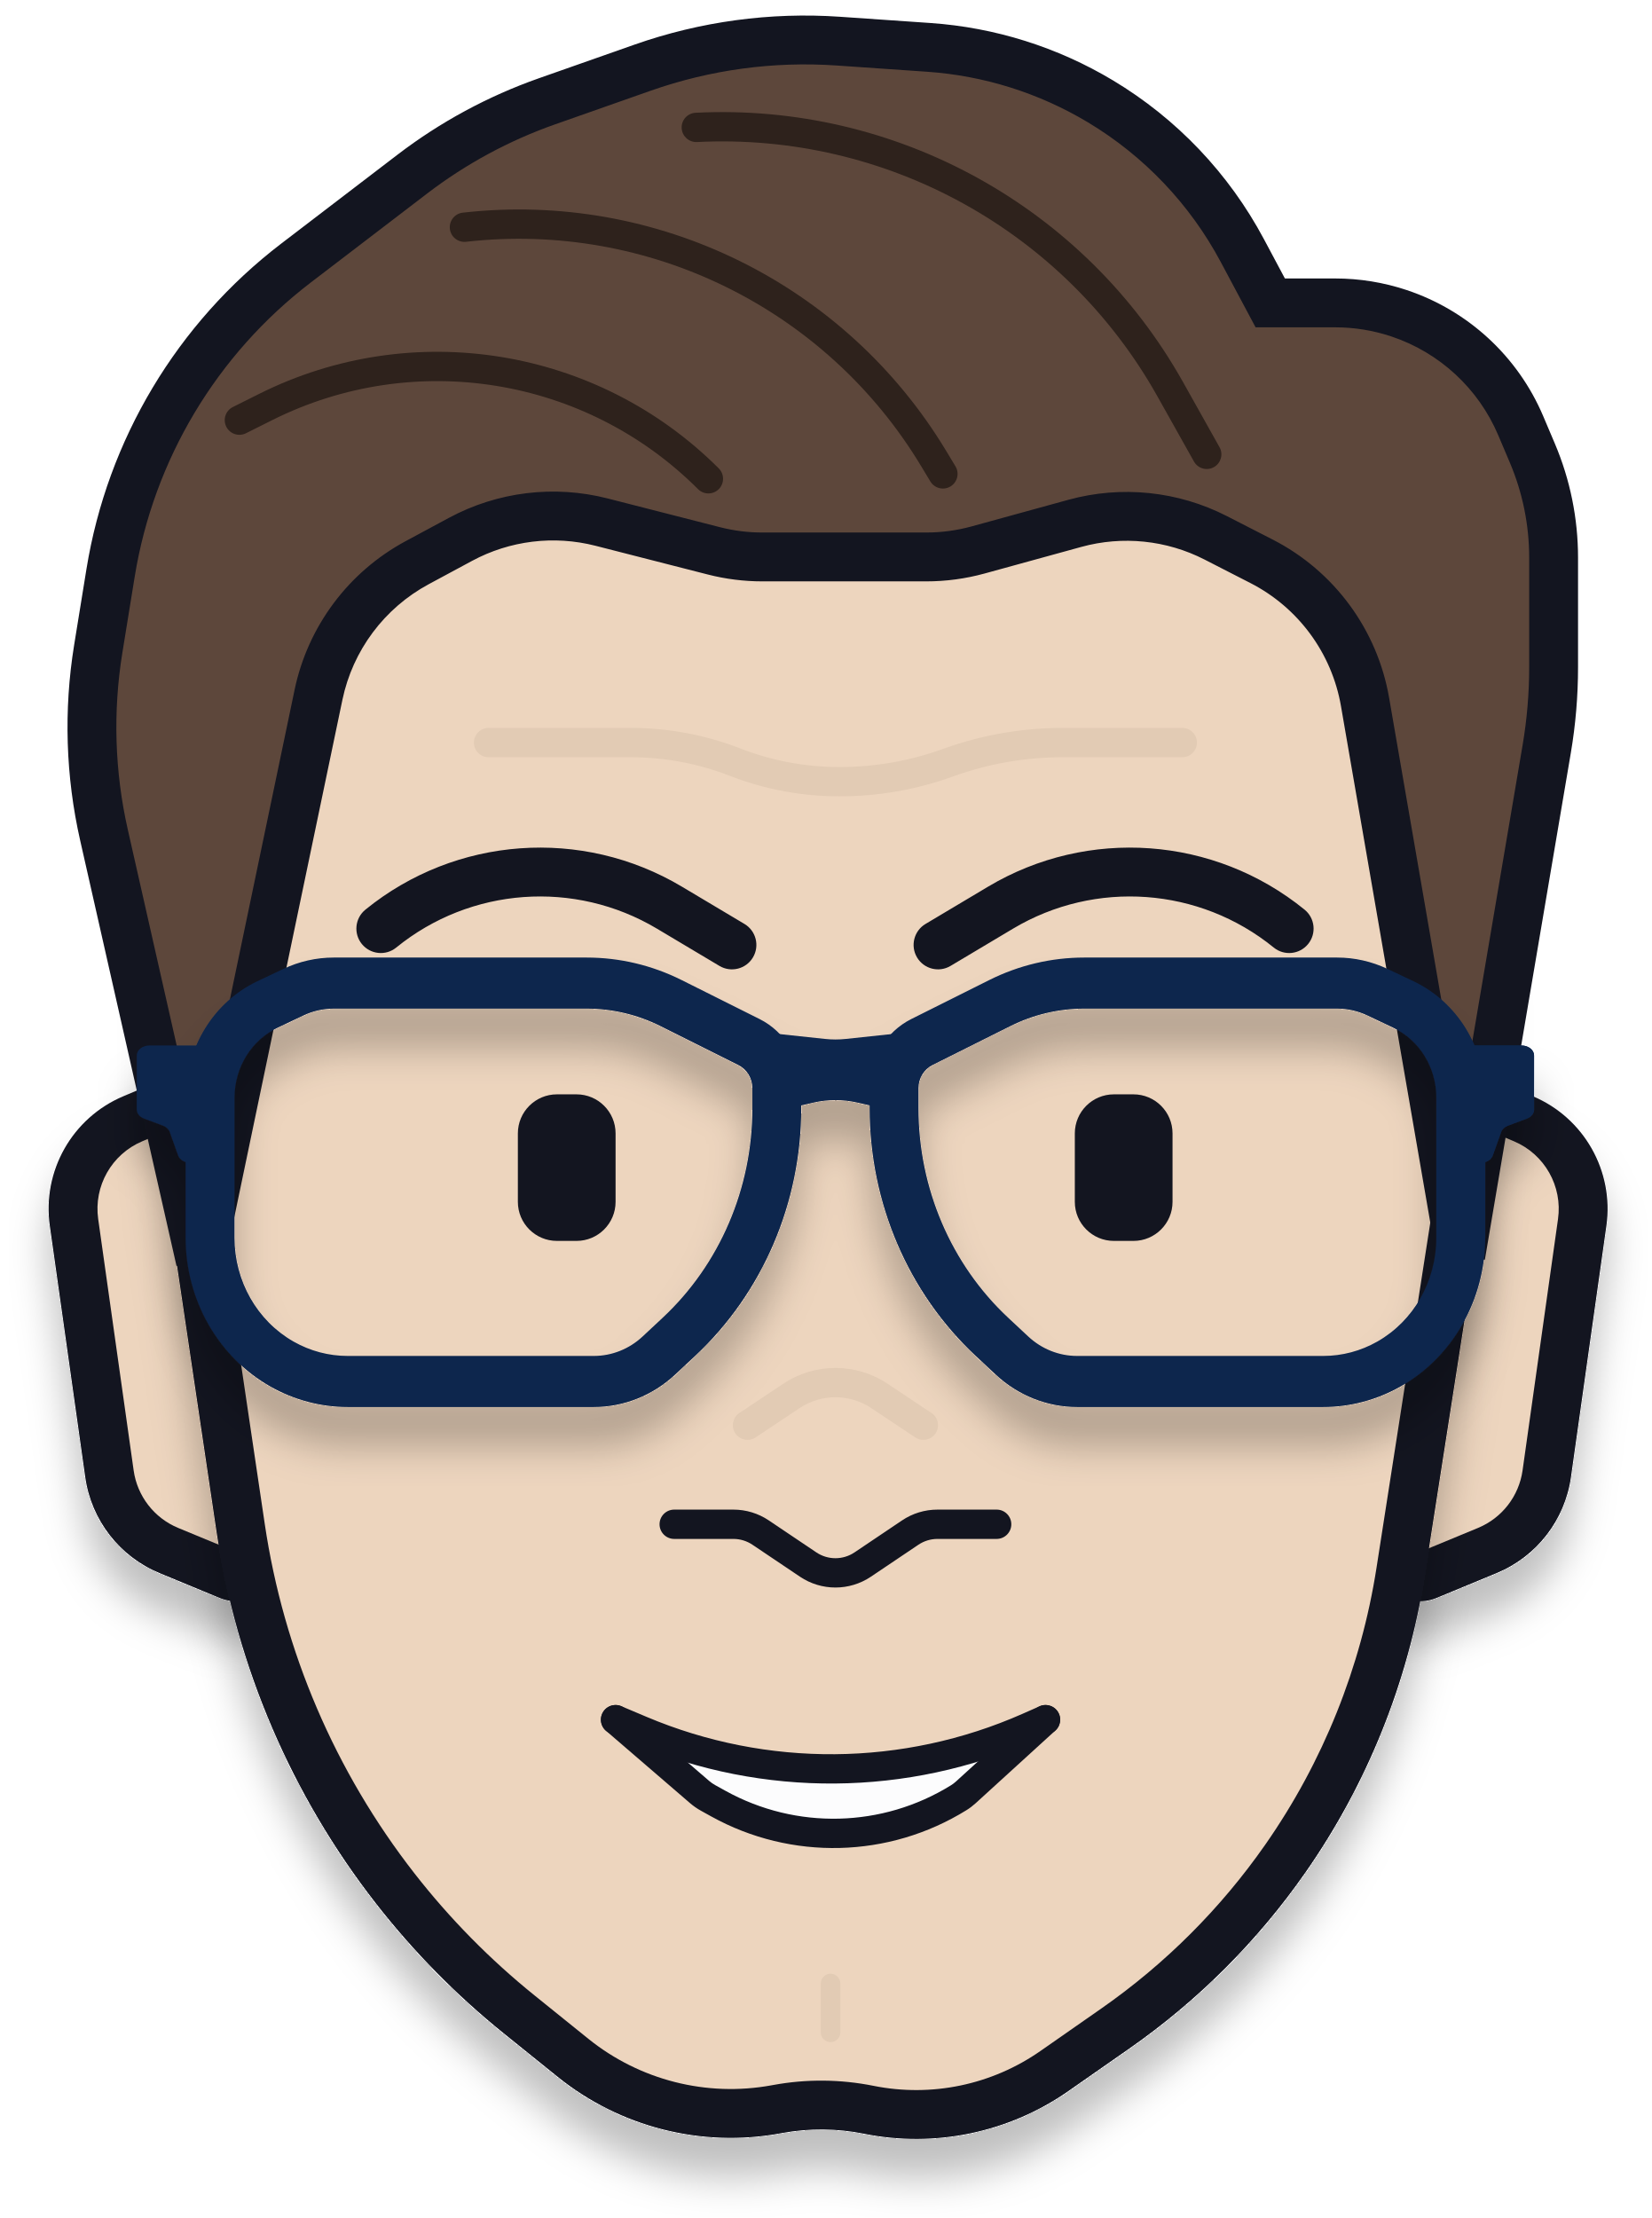
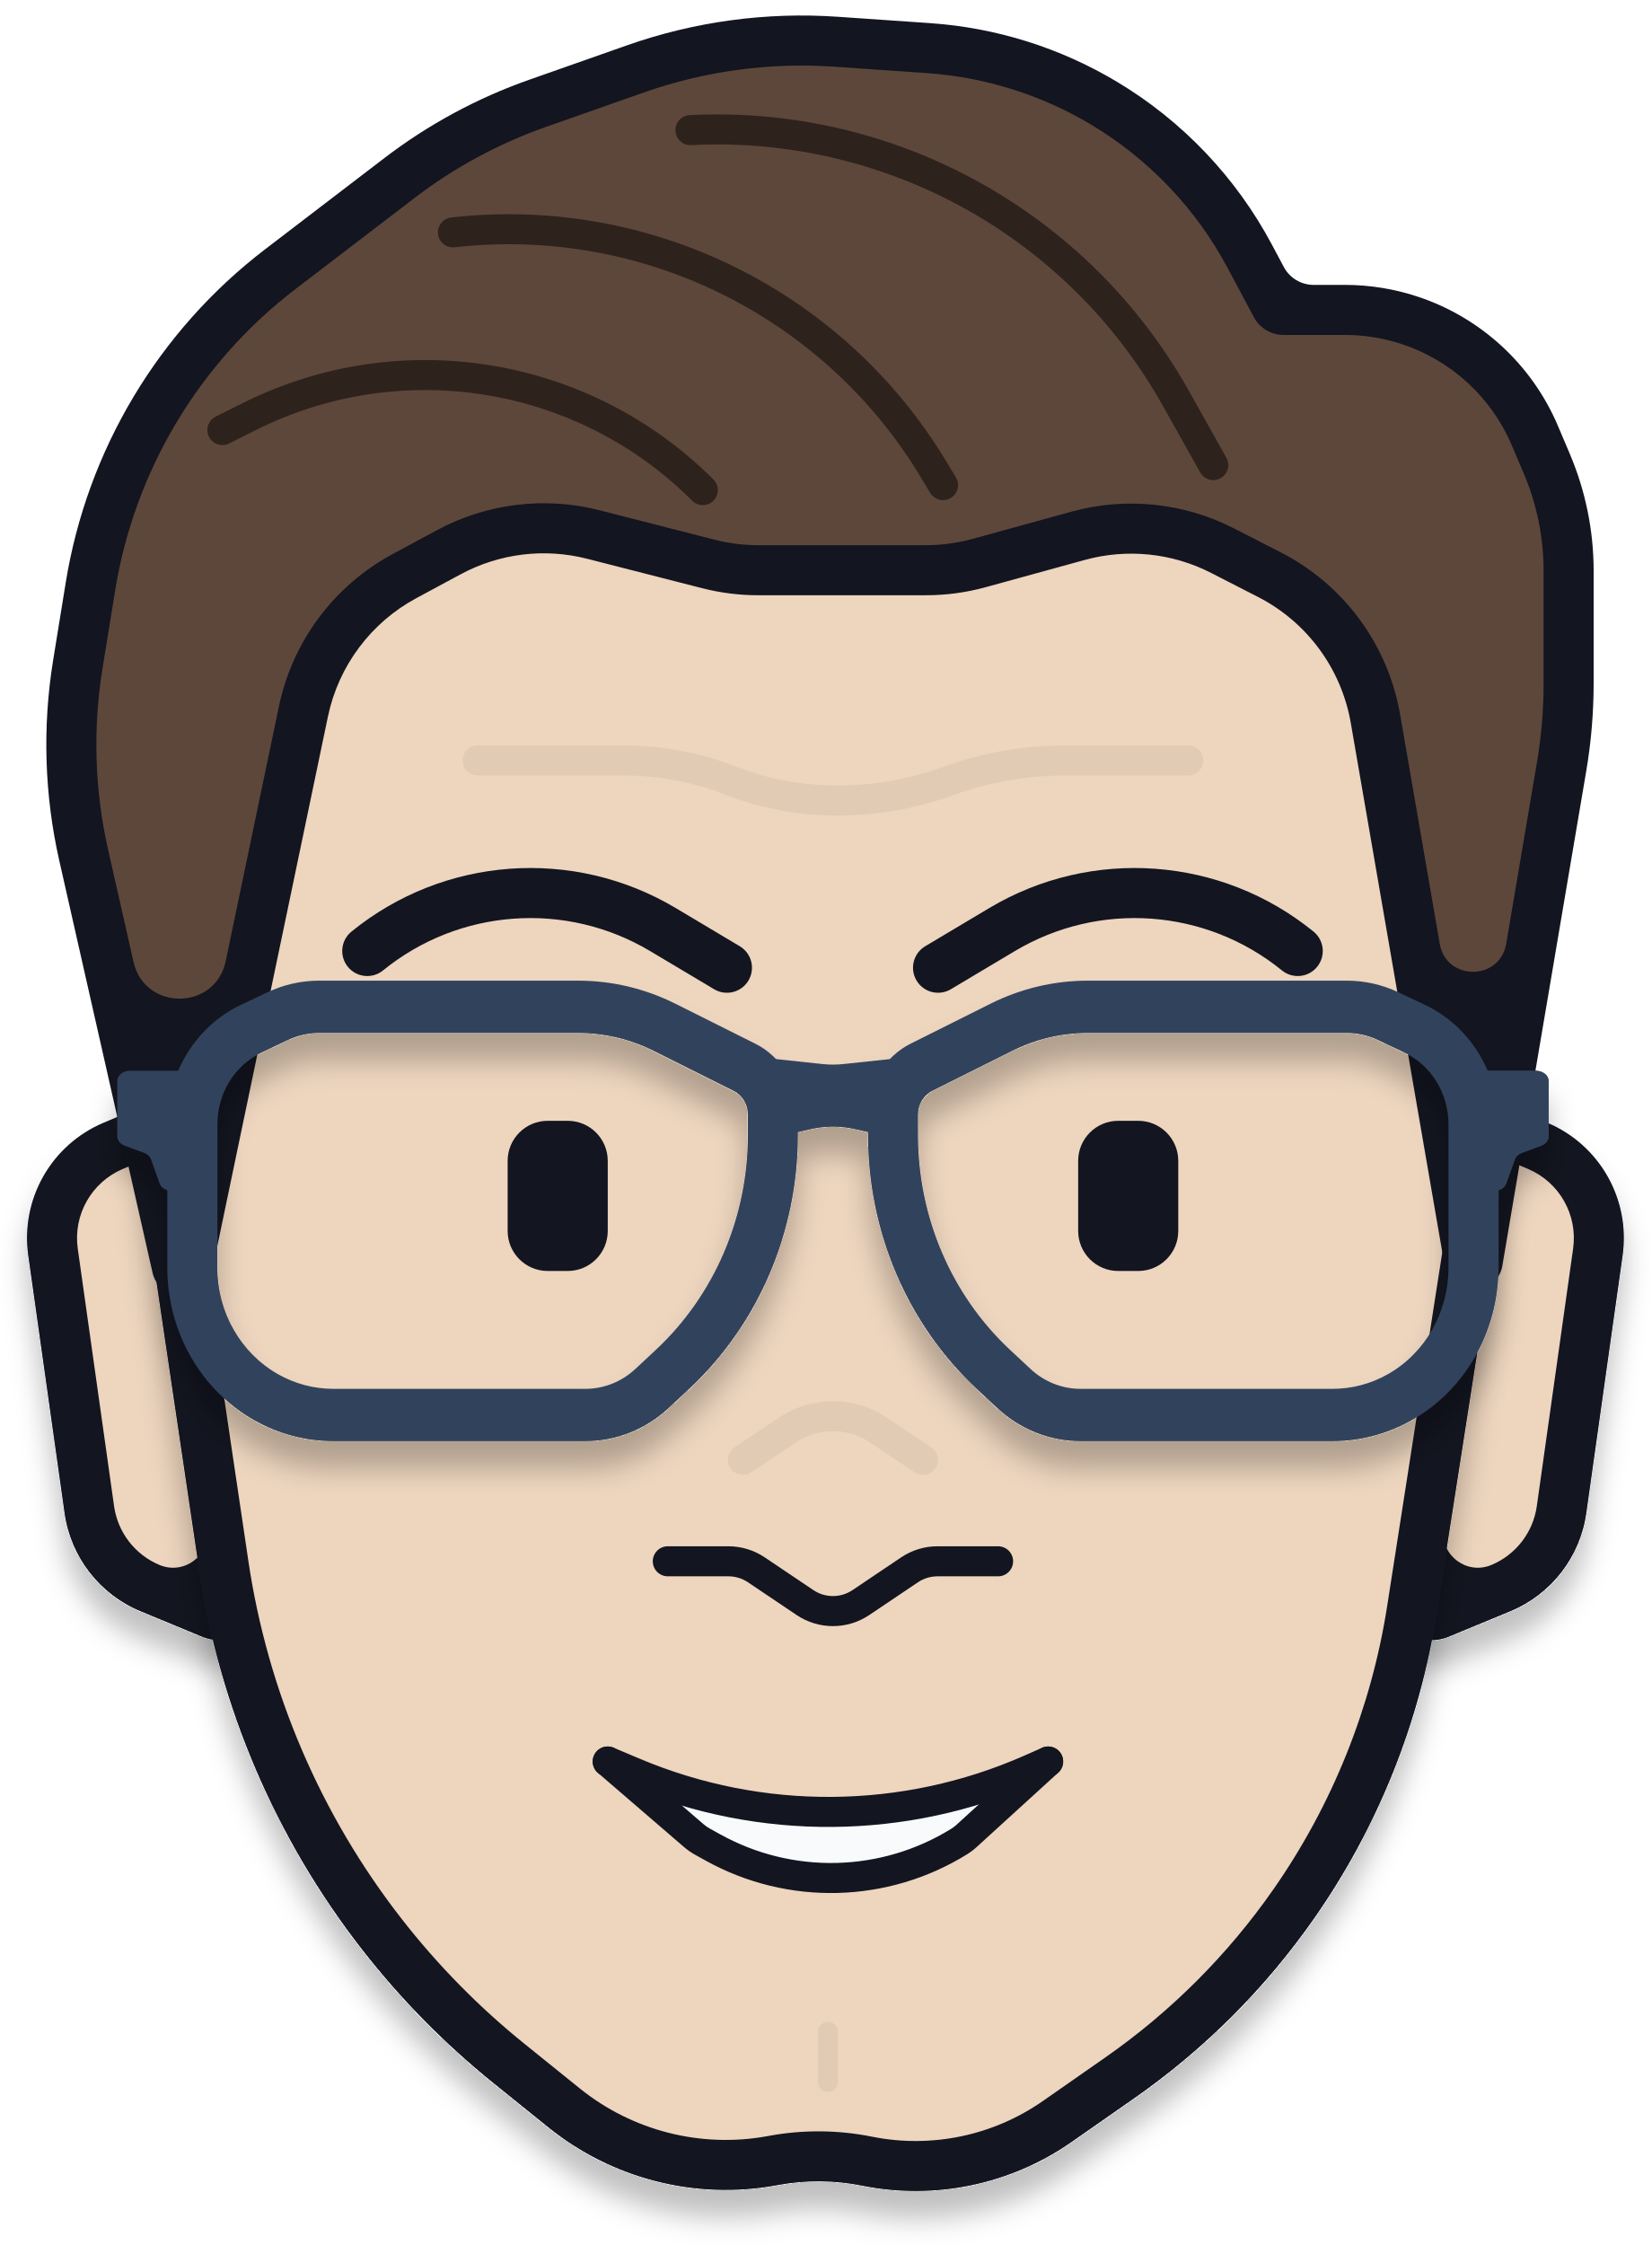
- <svg xmlns="http://www.w3.org/2000/svg" class="profile-picture" viewBox="0 0 169 227" fill="none">
-   <g filter="url(#filter0_d_3524_2)">
-     <path d="M7.573 125.111C6.94 120.623 9.405 116.271 13.579 114.505L17.706 112.759C18.704 112.337 19.858 112.786 20.306 113.773L22 117.5L26.168 159.175C26.318 160.68 24.81 161.801 23.413 161.223L17.28 158.685C14.008 157.331 11.697 154.348 11.202 150.841L7.573 125.111Z" fill="#EDD5BE" />
-     <path d="M7.573 125.111C6.94 120.623 9.405 116.271 13.579 114.505L17.706 112.759C18.704 112.337 19.858 112.786 20.306 113.773L22 117.5L26.168 159.175C26.318 160.68 24.81 161.801 23.413 161.223L17.28 158.685C14.008 157.331 11.697 154.348 11.202 150.841L7.573 125.111Z" fill="#EDD5BE" />
-     <path fill-rule="evenodd" clip-rule="evenodd" d="M16.732 110.457C18.978 109.506 21.573 110.518 22.582 112.739L24.447 116.841L28.655 158.927C28.994 162.311 25.6 164.833 22.457 163.533L16.325 160.995C12.235 159.303 9.345 155.573 8.726 151.19L5.098 125.46C4.307 119.85 7.387 114.41 12.605 112.203L16.732 110.457ZM19.553 118.159L18.232 115.251L14.553 116.807C11.423 118.132 9.574 121.396 10.049 124.762L13.678 150.492C14.048 153.122 15.782 155.36 18.236 156.375L23.597 158.593L19.553 118.159Z" fill="#131520" />
-     <path d="M161.927 125.111C162.56 120.623 160.095 116.271 155.921 114.505L151.794 112.759C150.796 112.337 149.643 112.786 149.194 113.773L147.5 117.5L143.332 159.175C143.182 160.68 144.69 161.801 146.087 161.223L152.22 158.685C155.492 157.331 157.804 154.348 158.298 150.841L161.927 125.111Z" fill="#EDD5BE" />
-     <path d="M161.927 125.111C162.56 120.623 160.095 116.271 155.921 114.505L151.794 112.759C150.796 112.337 149.643 112.786 149.194 113.773L147.5 117.5L143.332 159.175C143.182 160.68 144.69 161.801 146.087 161.223L152.22 158.685C155.492 157.331 157.804 154.348 158.298 150.841L161.927 125.111Z" fill="#EDD5BE" />
-     <path fill-rule="evenodd" clip-rule="evenodd" d="M152.768 110.457C150.522 109.506 147.927 110.518 146.918 112.739L145.053 116.841L140.845 158.927C140.506 162.311 143.9 164.833 147.043 163.533L153.175 160.995C157.265 159.303 160.155 155.573 160.774 151.19L164.402 125.46C165.193 119.85 162.113 114.41 156.895 112.203L152.768 110.457ZM149.947 118.159L151.268 115.251L154.947 116.807C158.077 118.132 159.926 121.396 159.451 124.762L155.823 150.492C155.452 153.122 153.718 155.36 151.264 156.375L145.903 158.593L149.947 118.159Z" fill="#131520" />
+ <svg xmlns="http://www.w3.org/2000/svg" class="profile-picture" viewBox="0 0 245 333" fill="none">
+   <g filter="url(#filter0_d_3551_5)">
+     <path d="M7.859 185.719C6.919 179.055 10.579 172.592 16.777 169.97L22.905 167.377C24.388 166.75 26.1 167.418 26.766 168.883L29.281 174.417L35.47 236.303C35.693 238.536 33.453 240.201 31.379 239.342L22.273 235.574C17.415 233.564 13.981 229.134 13.247 223.927L7.859 185.719Z" fill="#EDD5BE" />
+     <path d="M7.859 185.719C6.919 179.055 10.579 172.592 16.777 169.97L22.905 167.377C24.388 166.75 26.1 167.418 26.766 168.883L29.281 174.417L35.47 236.303C35.693 238.536 33.453 240.201 31.379 239.342L22.273 235.574C17.415 233.564 13.981 229.134 13.247 223.927L7.859 185.719Z" fill="#EDD5BE" />
+     <path fill-rule="evenodd" clip-rule="evenodd" d="M21.459 163.958C24.794 162.547 28.647 164.05 30.146 167.347C31.979 171.381 33.139 175.688 33.58 180.096L39.164 235.933C39.666 240.959 34.627 244.704 29.96 242.772L20.854 239.004C14.78 236.491 10.489 230.954 9.571 224.445L4.183 186.238C3.008 177.908 7.583 169.829 15.33 166.551L21.459 163.958ZM25.717 176.079C25.672 175.627 25.552 175.185 25.364 174.771C24.43 172.716 22.029 171.779 19.95 172.658L18.223 173.389C13.575 175.356 10.83 180.203 11.535 185.201L16.923 223.408C17.474 227.313 20.049 230.636 23.693 232.144C27.294 233.634 31.183 230.744 30.795 226.866L25.717 176.079Z" fill="#131520" />
+     <path d="M237.063 185.719C238.003 179.055 234.343 172.592 228.145 169.97L222.017 167.377C220.534 166.75 218.822 167.418 218.156 168.883L215.64 174.417L209.452 236.303C209.229 238.536 211.468 240.201 213.543 239.342L222.649 235.574C227.507 233.564 230.941 229.134 231.675 223.927L237.063 185.719Z" fill="#EDD5BE" />
+     <path d="M237.063 185.719C238.003 179.055 234.343 172.592 228.145 169.97L222.017 167.377C220.534 166.75 218.822 167.418 218.156 168.883L215.64 174.417L209.452 236.303C209.229 238.536 211.468 240.201 213.543 239.342L222.649 235.574C227.507 233.564 230.941 229.134 231.675 223.927L237.063 185.719Z" fill="#EDD5BE" />
+     <path fill-rule="evenodd" clip-rule="evenodd" d="M223.463 163.958C220.128 162.547 216.275 164.05 214.776 167.347C212.943 171.381 211.783 175.688 211.342 180.096L205.758 235.933C205.255 240.959 210.295 244.704 214.962 242.772L224.068 239.004C230.141 236.491 234.433 230.954 235.351 224.445L240.739 186.238C241.914 177.908 237.339 169.829 229.592 166.551L223.463 163.958ZM219.205 176.079C219.25 175.627 219.369 175.185 219.558 174.77C220.492 172.715 222.893 171.779 224.972 172.658L226.699 173.389C231.347 175.356 234.092 180.203 233.387 185.201L227.999 223.408C227.448 227.313 224.873 230.636 221.229 232.144C217.628 233.634 213.739 230.744 214.126 226.866L219.205 176.079Z" fill="#131520" />
  </g>
-   <g filter="url(#filter1_d_3524_2)">
-     <path d="M23.804 36.016L84.258 30L145.196 34.512L150.136 100.218C150.71 107.859 150.404 115.541 149.224 123.112L143 156.339C141.355 166.897 137.665 181.445 131.55 190.207C126.821 196.985 120.931 202.874 114.153 207.603L107.905 211.962C102.377 215.819 95.513 217.25 88.904 215.924C85.835 215.308 82.676 215.281 79.597 215.845L79.407 215.879C72.047 217.226 64.465 215.299 58.64 210.603L53.14 206.169C48.429 202.371 44.172 198.044 40.451 193.273C32.075 182.535 26.622 169.811 24.623 156.339L19.65 122.835C18.553 115.447 18.288 107.958 18.859 100.51L23.804 36.016Z" fill="#EDD5BE" />
-     <path fill-rule="evenodd" clip-rule="evenodd" d="M84.227 27.491L147.528 32.178L152.629 100.031C153.217 107.862 152.904 115.736 151.695 123.497L145.814 161.23C144.11 172.164 139.933 182.564 133.6 191.638C128.702 198.657 122.603 204.755 115.584 209.653L109.336 214.012C103.248 218.259 95.69 219.835 88.413 218.375C85.654 217.822 82.815 217.798 80.047 218.304L79.857 218.339C71.781 219.816 63.462 217.702 57.071 212.549L51.571 208.115C46.711 204.197 42.318 199.733 38.479 194.811C29.838 183.732 24.212 170.604 22.15 156.706L17.177 123.202C16.053 115.629 15.781 107.953 16.366 100.319L21.471 33.736L84.227 27.491ZM84.29 32.509L26.136 38.296L21.352 100.702C20.795 107.963 21.054 115.264 22.123 122.468L27.096 155.972C29.032 169.017 34.312 181.337 42.422 191.736C46.025 196.355 50.148 200.545 54.709 204.222L60.209 208.657C65.468 212.897 72.313 214.636 78.957 213.42L79.147 213.386C82.538 212.765 86.016 212.795 89.396 213.473C95.337 214.665 101.506 213.378 106.475 209.911L112.723 205.552C119.259 200.992 124.939 195.313 129.5 188.777C135.397 180.327 139.287 170.642 140.874 160.461L146.754 122.727C147.905 115.345 148.203 107.855 147.643 100.405L142.865 36.846L84.29 32.509Z" fill="#131520" />
-     <path fill-rule="evenodd" clip-rule="evenodd" d="M48.5 76C48.5 75.172 49.172 74.5 50 74.5H64.572C68.402 74.5 72.199 75.213 75.768 76.602C78.99 77.856 82.418 78.5 85.876 78.5H85.967C89.505 78.5 93.016 77.892 96.348 76.704L96.674 76.587C100.545 75.206 104.624 74.5 108.734 74.5H121C121.828 74.5 122.5 75.172 122.5 76C122.5 76.828 121.828 77.5 121 77.5H108.734C104.968 77.5 101.229 78.147 97.682 79.413L97.356 79.529C93.7 80.833 89.848 81.5 85.967 81.5H85.876C82.045 81.5 78.249 80.787 74.68 79.398C71.457 78.144 68.03 77.5 64.572 77.5H50C49.172 77.5 48.5 76.828 48.5 76Z" fill="#E2CBB4" />
-     <path fill-rule="evenodd" clip-rule="evenodd" d="M85 209C84.448 209 84 208.552 84 208V203C84 202.448 84.448 202 85 202C85.552 202 86 202.448 86 203V208C86 208.552 85.552 209 85 209Z" fill="#E2CBB4" />
+   <g filter="url(#filter1_d_3551_5)">
+     <path d="M31.96 53.419L121.731 44.486L212.22 51.185L219.554 148.754C220.407 160.101 219.953 171.507 218.201 182.75L208.958 232.091C206.515 247.768 201.036 269.372 191.956 282.383C184.933 292.447 176.188 301.191 166.123 308.213L156.845 314.686C148.636 320.414 138.444 322.539 128.63 320.57C124.072 319.656 119.382 319.616 114.809 320.452L114.528 320.504C103.598 322.503 92.339 319.643 83.689 312.669L75.522 306.084C68.528 300.445 62.205 294.02 56.679 286.935C44.242 270.989 36.145 252.095 33.176 232.091L25.792 182.34C24.164 171.368 23.77 160.248 24.617 149.189L31.96 53.419Z" fill="#EDD5BE" />
+     <path fill-rule="evenodd" clip-rule="evenodd" d="M121.684 40.76L215.682 47.719L223.256 148.476C224.13 160.106 223.665 171.798 221.869 183.322L213.137 239.354C210.607 255.589 204.404 271.033 195.001 284.507C187.727 294.93 178.67 303.986 168.247 311.258L158.969 317.731C149.93 324.038 138.706 326.378 127.9 324.21C123.803 323.388 119.587 323.352 115.477 324.104L115.196 324.156C103.203 326.349 90.85 323.211 81.359 315.559L73.192 308.974C65.976 303.156 59.453 296.527 53.752 289.218C40.92 272.767 32.567 253.274 29.504 232.636L22.12 182.885C20.451 171.639 20.047 160.241 20.916 148.905L28.496 50.033L121.684 40.76ZM121.778 48.212L35.423 56.805L28.319 149.473C27.492 160.256 27.876 171.097 29.464 181.795L36.848 231.546C39.723 250.916 47.563 269.211 59.606 284.652C64.957 291.512 71.079 297.734 77.852 303.194L86.019 309.779C93.828 316.075 103.992 318.657 113.86 316.852L114.141 316.801C119.176 315.88 124.341 315.924 129.36 316.931C138.181 318.7 147.342 316.79 154.721 311.642L163.999 305.169C173.705 298.397 182.139 289.964 188.912 280.258C197.669 267.71 203.445 253.329 205.801 238.211L214.533 182.179C216.241 171.217 216.684 160.095 215.852 149.033L208.758 54.652L121.778 48.212Z" fill="#131520" />
+     <path fill-rule="evenodd" clip-rule="evenodd" d="M68.632 112.792C68.632 111.562 69.629 110.565 70.859 110.565H92.498C98.185 110.565 103.823 111.624 109.123 113.687C113.908 115.549 118.998 116.505 124.132 116.505H124.268C129.521 116.505 134.735 115.602 139.683 113.837L140.167 113.664C145.915 111.613 151.973 110.565 158.076 110.565H176.29C177.52 110.565 178.517 111.562 178.517 112.792C178.517 114.023 177.52 115.02 176.29 115.02H158.076C152.483 115.02 146.931 115.981 141.664 117.86L141.18 118.033C135.752 119.97 130.031 120.96 124.268 120.96H124.132C118.445 120.96 112.807 119.901 107.507 117.838C102.722 115.975 97.632 115.02 92.498 115.02H70.859C69.629 115.02 68.632 114.023 68.632 112.792Z" fill="#E2CBB4" />
+     <path fill-rule="evenodd" clip-rule="evenodd" d="M122.832 310.288C122.012 310.288 121.347 309.624 121.347 308.804V301.379C121.347 300.559 122.012 299.894 122.832 299.894C123.652 299.894 124.317 300.559 124.317 301.379V308.804C124.317 309.624 123.652 310.288 122.832 310.288Z" fill="#E2CBB4" />
  </g>
-   <path d="M71.374 178.103C70.871 177.823 70.291 178.134 70.078 178.799C69.965 179.154 69.979 179.537 70.094 179.861C70.088 179.878 70.083 179.895 70.078 179.913C69.866 180.673 70.101 181.549 70.605 181.869L72.32 182.963C80.947 188.46 90.695 188.339 99.261 182.626L100.41 181.86C100.91 181.526 101.136 180.644 100.915 179.89C100.912 179.88 100.91 179.87 100.907 179.861C101.023 179.531 101.036 179.138 100.915 178.779C100.695 178.119 100.11 177.82 99.611 178.112L98.461 178.782C90.395 183.49 81.214 183.59 73.09 179.06L71.374 178.103Z" fill="#FCFCFD" />
-   <path fill-rule="evenodd" clip-rule="evenodd" d="M61.863 175.021C62.404 174.393 63.351 174.323 63.979 174.863L72.567 182.259C72.763 182.428 72.976 182.576 73.202 182.701L74.252 183.282C81.48 187.283 90.306 187.065 97.328 182.712C97.503 182.603 97.669 182.478 97.822 182.339L105.989 174.892C106.602 174.333 107.55 174.377 108.108 174.989C108.667 175.602 108.623 176.55 108.011 177.108L99.843 184.556C99.554 184.819 99.241 185.056 98.908 185.262C90.964 190.187 80.977 190.434 72.799 185.907L71.749 185.325C71.343 185.101 70.961 184.835 70.609 184.532L62.021 177.137C61.394 176.596 61.323 175.649 61.863 175.021Z" fill="#131520" />
-   <path fill-rule="evenodd" clip-rule="evenodd" d="M61.618 175.417C61.94 174.653 62.82 174.296 63.584 174.618L66.184 175.716C78.502 180.917 92.421 180.802 104.651 175.398L106.394 174.628C107.152 174.293 108.037 174.636 108.372 175.394C108.707 176.152 108.364 177.037 107.606 177.372L105.864 178.142C92.877 183.88 78.097 184.003 65.017 178.48L62.416 177.382C61.653 177.06 61.296 176.18 61.618 175.417Z" fill="#131520" />
-   <path fill-rule="evenodd" clip-rule="evenodd" d="M67.5 156C67.5 155.172 68.172 154.5 69 154.5H75.056C76.348 154.5 77.612 154.885 78.684 155.607L83.546 158.878C84.728 159.673 86.272 159.673 87.454 158.878L92.316 155.607C93.388 154.885 94.652 154.5 95.944 154.5H102C102.828 154.5 103.5 155.172 103.5 156C103.5 156.828 102.828 157.5 102 157.5H95.944C95.248 157.5 94.568 157.708 93.991 158.096L89.128 161.367C86.934 162.843 84.066 162.843 81.872 161.367L77.009 158.096C76.432 157.708 75.752 157.5 75.056 157.5H69C68.172 157.5 67.5 156.828 67.5 156Z" fill="#131520" />
-   <path fill-rule="evenodd" clip-rule="evenodd" d="M89.168 144.111C86.947 142.63 84.053 142.63 81.832 144.111L77.332 147.111C76.643 147.57 75.712 147.384 75.252 146.695C74.793 146.005 74.979 145.074 75.668 144.614L80.168 141.614C83.397 139.462 87.603 139.462 90.832 141.614L95.332 144.614C96.022 145.074 96.208 146.005 95.748 146.695C95.289 147.384 94.357 147.57 93.668 147.111L89.168 144.111Z" fill="#E2CBB4" />
-   <path fill-rule="evenodd" clip-rule="evenodd" d="M77.057 97.989C76.35 99.175 74.816 99.563 73.63 98.856L67.228 95.04C58.81 90.022 48.154 90.796 40.55 96.978C39.479 97.849 37.904 97.686 37.033 96.615C36.162 95.544 36.325 93.969 37.396 93.098C46.629 85.592 59.567 84.652 69.788 90.745L76.19 94.561C77.376 95.268 77.764 96.803 77.057 97.989Z" fill="#131520" />
-   <path fill-rule="evenodd" clip-rule="evenodd" d="M93.853 97.989C94.56 99.175 96.094 99.563 97.28 98.856L103.682 95.04C112.1 90.022 122.755 90.796 130.36 96.978C131.431 97.849 133.005 97.686 133.876 96.615C134.747 95.544 134.585 93.969 133.514 93.098C124.281 85.592 111.342 84.652 101.122 90.745L94.72 94.561C93.534 95.268 93.146 96.803 93.853 97.989Z" fill="#131520" />
-   <path d="M53 116C53 113.791 54.791 112 57 112H59C61.209 112 63 113.791 63 116V123C63 125.209 61.209 127 59 127H57C54.791 127 53 125.209 53 123V116Z" fill="#131520" />
-   <path d="M110 116C110 113.791 111.791 112 114 112H116C118.209 112 120 113.791 120 116V123C120 125.209 118.209 127 116 127H114C111.791 127 110 125.209 110 123V116Z" fill="#131520" />
-   <path d="M139.702 71.84L149.5 128.5L158.296 76.652C158.764 73.889 159 71.091 159 68.289V57.068C159 53.394 158.26 49.757 156.826 46.374L155.633 43.565C153.323 38.119 148.786 33.928 143.174 32.058C141.072 31.357 138.87 31 136.654 31H130L127.143 25.643C123.778 19.333 118.761 14.056 112.629 10.377C107.286 7.171 101.259 5.277 95.043 4.848L85.798 4.21C79.004 3.742 72.186 4.666 65.763 6.926L55.979 10.368C51.024 12.112 46.375 14.625 42.202 17.816L30.299 26.918C20.153 34.677 13.361 46.025 11.316 58.633L10.053 66.42C9.027 72.748 9.228 79.213 10.643 85.465L20.5 129L32.597 71.108C33.804 65.333 37.498 60.386 42.692 57.589L47.126 55.202C51.546 52.821 56.7 52.191 61.564 53.435L73.061 56.376C74.681 56.79 76.346 57 78.018 57H94.8C96.592 57 98.376 56.759 100.103 56.284L110.001 53.562C114.825 52.236 119.97 52.765 124.422 55.045L129.112 57.447C134.708 60.314 138.63 65.645 139.702 71.84Z" fill="#5D473B" />
-   <path fill-rule="evenodd" clip-rule="evenodd" d="M85.97 1.716C78.837 1.224 71.678 2.195 64.933 4.568L55.149 8.01C49.947 9.841 45.065 12.48 40.683 15.83L28.78 24.932C18.127 33.079 10.995 44.994 8.849 58.233L7.586 66.02C6.508 72.664 6.718 79.453 8.205 86.017L18.062 129.552L22.947 129.511L35.044 71.619C36.1 66.566 39.333 62.237 43.877 59.79L48.311 57.403C52.179 55.32 56.689 54.768 60.945 55.857L72.441 58.798C74.263 59.264 76.137 59.5 78.018 59.5H94.8C96.816 59.5 98.823 59.229 100.766 58.695L110.664 55.973C114.885 54.812 119.387 55.275 123.282 57.27L127.972 59.673C132.869 62.181 136.301 66.845 137.238 72.266L147.037 128.926L151.965 128.918L160.76 77.07C161.253 74.169 161.5 71.231 161.5 68.289V57.068C161.5 53.058 160.693 49.089 159.127 45.398L157.935 42.588C155.345 36.483 150.257 31.784 143.964 29.686C141.607 28.901 139.139 28.5 136.654 28.5H131.5L129.349 24.467C125.77 17.757 120.436 12.146 113.915 8.233C108.233 4.824 101.825 2.81 95.215 2.354L85.97 1.716ZM66.592 9.284C72.695 7.137 79.172 6.259 85.626 6.704L94.871 7.342C100.693 7.743 106.338 9.518 111.342 12.521C117.086 15.967 121.785 20.909 124.937 26.82L128.5 33.5H136.654C138.602 33.5 140.536 33.814 142.383 34.43C147.314 36.073 151.302 39.756 153.332 44.541L154.524 47.351C155.828 50.424 156.5 53.729 156.5 57.068V68.289C156.5 70.951 156.276 73.609 155.831 76.234L149.476 113.692L142.165 71.414C140.96 64.444 136.547 58.447 130.251 55.222L125.562 52.82C120.553 50.255 114.765 49.659 109.338 51.152L99.44 53.874C97.929 54.289 96.368 54.5 94.8 54.5H78.018C76.555 54.5 75.098 54.317 73.68 53.954L62.184 51.013C56.712 49.613 50.913 50.323 45.94 53.001L41.507 55.388C35.663 58.534 31.507 64.1 30.15 70.596L20.402 117.246L13.081 84.913C11.737 78.974 11.546 72.832 12.521 66.82L13.784 59.033C15.726 47.055 22.179 36.275 31.818 28.904L43.721 19.802C47.685 16.771 52.102 14.383 56.809 12.727L66.592 9.284Z" fill="#131520" />
-   <path fill-rule="evenodd" clip-rule="evenodd" d="M69.764 13.114C69.722 12.287 70.359 11.582 71.187 11.541C91.7 10.504 111.029 21.182 121.071 39.099L124.808 45.767C125.214 46.489 124.956 47.403 124.233 47.809C123.511 48.214 122.597 47.956 122.192 47.233L118.454 40.566C108.969 23.643 90.713 13.558 71.338 14.537C70.511 14.579 69.806 13.942 69.764 13.114Z" fill="#2E221C" />
-   <path fill-rule="evenodd" clip-rule="evenodd" d="M46.041 23.423C45.948 22.6 46.54 21.857 47.363 21.764C67.196 19.519 86.519 29.038 96.824 46.132L97.785 47.725C98.212 48.435 97.984 49.357 97.275 49.785C96.565 50.212 95.643 49.984 95.215 49.275L94.255 47.681C84.555 31.592 66.368 22.631 47.7 24.745C46.877 24.838 46.134 24.246 46.041 23.423Z" fill="#2E221C" />
-   <path fill-rule="evenodd" clip-rule="evenodd" d="M23.158 43.671C22.788 42.93 23.088 42.029 23.829 41.658L26.531 40.307C42.216 32.465 61.16 35.539 73.561 47.939C74.146 48.525 74.146 49.475 73.561 50.061C72.975 50.647 72.025 50.647 71.439 50.061C59.952 38.573 42.403 35.726 27.873 42.991L25.171 44.342C24.43 44.712 23.529 44.412 23.158 43.671Z" fill="#2E221C" />
-   <g filter="url(#filter2_d_3524_2)">
-     <path d="M77 105.535L84.439 106.329C85.144 106.404 85.856 106.404 86.561 106.329L94 105.535L91.5 108.256V113.698L87.711 112.839C86.256 112.509 84.744 112.509 83.289 112.839L79.5 113.698V108.256L77 105.535Z" fill="#0D264D" />
-     <path d="M157 108.018C157 107.456 156.424 107 155.714 107H148L149.929 119H151.527C152.103 119 152.608 118.697 152.765 118.259L153.626 115.846C153.728 115.563 153.979 115.328 154.315 115.202L156.263 114.475C156.713 114.307 157 113.949 157 113.555V108.018Z" fill="#0D264D" />
-     <path fill-rule="evenodd" clip-rule="evenodd" d="M155.714 107C156.424 107 157 107.456 157 108.018V113.555C157 113.949 156.713 114.307 156.263 114.475L154.315 115.202C153.979 115.328 153.728 115.563 153.626 115.846L152.765 118.259C152.608 118.697 152.103 119 151.527 119H149.929L148 107H155.714Z" fill="#0D264D" />
-     <path d="M14 108.018C14 107.456 14.576 107 15.286 107H23L21.071 119H19.473C18.897 119 18.392 118.697 18.235 118.259L17.374 115.846C17.272 115.563 17.021 115.328 16.685 115.202L14.737 114.475C14.287 114.307 14 113.949 14 113.555V108.018Z" fill="#0D264D" />
-     <path fill-rule="evenodd" clip-rule="evenodd" d="M34.155 98C32.376 98 30.617 98.397 28.996 99.165L26.34 100.423C21.871 102.541 19 107.196 19 112.326V126.672C19 133.021 22.321 138.862 27.656 141.895C30.086 143.276 32.809 144 35.575 144H60.771C63.842 144 66.806 142.818 69.096 140.68L71.146 138.766C78.052 132.32 82 123.1 82 113.422V111.366C82 108.347 80.342 105.596 77.736 104.293L69.758 100.303C66.726 98.787 63.409 98 60.048 98H34.155ZM31.06 103.926C32.032 103.466 33.088 103.227 34.155 103.227H60.048C62.662 103.227 65.242 103.839 67.6 105.018L75.579 109.008C76.447 109.443 77 110.36 77 111.366V113.422C77 121.611 73.659 129.412 67.816 134.867L65.766 136.781C64.392 138.064 62.614 138.773 60.771 138.773H35.575C33.643 138.773 31.742 138.267 30.045 137.303C26.319 135.184 24 131.106 24 126.672V112.326C24 109.248 25.723 106.455 28.404 105.184L31.06 103.926Z" fill="#0D264D" />
-     <path fill-rule="evenodd" clip-rule="evenodd" d="M136.845 98C138.624 98 140.383 98.397 142.004 99.165L144.66 100.423C149.129 102.541 152 107.196 152 112.326V126.672C152 133.021 148.679 138.862 143.344 141.895C140.914 143.276 138.191 144 135.425 144H110.229C107.158 144 104.194 142.818 101.904 140.68L99.854 138.766C92.948 132.32 89 123.1 89 113.422V111.366C89 108.347 90.658 105.596 93.264 104.293L101.242 100.303C104.274 98.787 107.591 98 110.952 98H136.845ZM139.94 103.926C138.968 103.466 137.912 103.227 136.845 103.227H110.952C108.338 103.227 105.758 103.839 103.4 105.018L95.421 109.008C94.553 109.443 94 110.36 94 111.366V113.422C94 121.611 97.341 129.412 103.184 134.867L105.234 136.781C106.608 138.064 108.386 138.773 110.229 138.773H135.425C137.357 138.773 139.258 138.267 140.955 137.303C144.681 135.184 147 131.106 147 126.672V112.326C147 109.248 145.277 106.455 142.596 105.184L139.94 103.926Z" fill="#0D264D" />
+   <path d="M102.599 264.409C101.852 263.992 100.99 264.454 100.674 265.442C100.506 265.968 100.527 266.538 100.697 267.019C100.689 267.044 100.682 267.07 100.674 267.096C100.359 268.224 100.709 269.525 101.456 270.001L104.003 271.625C116.814 279.789 131.289 279.608 144.009 271.125L145.715 269.987C146.458 269.492 146.793 268.182 146.465 267.062C146.461 267.048 146.457 267.033 146.452 267.019C146.626 266.529 146.644 265.946 146.465 265.412C146.138 264.432 145.27 263.988 144.528 264.422L142.821 265.417C130.843 272.408 117.211 272.557 105.146 265.829L102.599 264.409Z" fill="#F9FAFB" />
+   <path fill-rule="evenodd" clip-rule="evenodd" d="M88.476 259.832C89.278 258.9 90.685 258.795 91.617 259.598L104.37 270.58C104.661 270.83 104.977 271.05 105.312 271.236L106.872 272.099C117.605 278.041 130.711 277.717 141.138 271.252C141.399 271.091 141.644 270.905 141.871 270.698L154 259.64C154.909 258.811 156.318 258.876 157.147 259.785C157.975 260.694 157.91 262.103 157.001 262.931L144.872 273.99C144.443 274.381 143.979 274.732 143.485 275.039C131.688 282.353 116.859 282.719 104.715 275.997L103.155 275.133C102.552 274.8 101.985 274.405 101.463 273.955L88.71 262.973C87.778 262.171 87.673 260.764 88.476 259.832Z" fill="#131520" />
+   <path fill-rule="evenodd" clip-rule="evenodd" d="M88.112 260.419C88.59 259.286 89.897 258.755 91.03 259.234L94.892 260.864C113.183 268.587 133.852 268.416 152.013 260.392L154.601 259.248C155.726 258.751 157.041 259.26 157.538 260.385C158.035 261.511 157.526 262.826 156.401 263.323L153.813 264.466C134.529 272.987 112.582 273.169 93.159 264.968L89.297 263.338C88.164 262.859 87.633 261.553 88.112 260.419Z" fill="#131520" />
+   <path fill-rule="evenodd" clip-rule="evenodd" d="M96.846 231.587C96.846 230.357 97.843 229.36 99.073 229.36H108.066C109.985 229.36 111.861 229.932 113.453 231.003L120.674 235.861C122.428 237.04 124.722 237.04 126.476 235.861L133.696 231.003C135.289 229.932 137.164 229.36 139.084 229.36H148.076C149.306 229.36 150.303 230.357 150.303 231.587C150.303 232.817 149.306 233.814 148.076 233.814H139.084C138.05 233.814 137.04 234.123 136.183 234.699L128.962 239.557C125.705 241.748 121.445 241.748 118.187 239.557L110.967 234.699C110.109 234.123 109.099 233.814 108.066 233.814H99.073C97.843 233.814 96.846 232.817 96.846 231.587Z" fill="#131520" />
+   <path fill-rule="evenodd" clip-rule="evenodd" d="M129.022 213.932C125.723 211.733 121.426 211.733 118.128 213.932L111.446 218.387C110.422 219.069 109.04 218.793 108.357 217.769C107.675 216.745 107.951 215.363 108.975 214.68L115.657 210.225C120.452 207.029 126.698 207.029 131.493 210.225L138.175 214.68C139.198 215.363 139.475 216.745 138.793 217.769C138.11 218.793 136.727 219.069 135.704 218.387L129.022 213.932Z" fill="#E2CBB4" />
+   <path fill-rule="evenodd" clip-rule="evenodd" d="M111.038 145.444C109.988 147.205 107.709 147.782 105.948 146.732L96.442 141.065C83.942 133.614 68.119 134.763 56.827 143.943C55.236 145.237 52.898 144.995 51.605 143.405C50.312 141.814 50.553 139.476 52.144 138.182C65.854 127.036 85.066 125.64 100.244 134.688L109.75 140.355C111.511 141.404 112.087 143.683 111.038 145.444Z" fill="#131520" />
+   <path fill-rule="evenodd" clip-rule="evenodd" d="M135.978 145.444C137.028 147.205 139.306 147.782 141.067 146.732L150.573 141.065C163.073 133.614 178.896 134.763 190.188 143.943C191.779 145.237 194.117 144.995 195.41 143.405C196.704 141.814 196.463 139.476 194.872 138.182C181.161 127.036 161.949 125.64 146.772 134.688L137.266 140.355C135.504 141.404 134.928 143.683 135.978 145.444Z" fill="#131520" />
+   <path d="M75.314 172.19C75.314 168.909 77.974 166.25 81.254 166.25H84.224C87.504 166.25 90.164 168.909 90.164 172.19V182.584C90.164 185.865 87.504 188.524 84.224 188.524H81.254C77.974 188.524 75.314 185.865 75.314 182.584V172.19Z" fill="#131520" />
+   <path d="M159.956 172.19C159.956 168.909 162.615 166.25 165.895 166.25H168.865C172.146 166.25 174.805 168.909 174.805 172.19V182.584C174.805 185.865 172.146 188.524 168.865 188.524H165.895C162.615 188.524 159.956 185.865 159.956 182.584V172.19Z" fill="#131520" />
+   <path d="M204.061 106.616L218.61 190.751L231.671 113.76C232.367 109.657 232.717 105.504 232.717 101.342V84.679C232.717 79.223 231.619 73.823 229.488 68.8L227.718 64.628C224.288 56.542 217.549 50.319 209.217 47.541C206.095 46.501 202.826 45.971 199.536 45.971H189.654L185.412 38.016C180.414 28.646 172.965 20.811 163.859 15.347C155.925 10.586 146.976 7.773 137.745 7.136L124.017 6.189C113.929 5.494 103.805 6.866 94.266 10.222L79.738 15.334C72.38 17.923 65.476 21.655 59.28 26.393L41.605 39.91C26.539 51.431 16.453 68.281 13.417 87.003L11.542 98.567C10.018 107.963 10.315 117.564 12.417 126.848L27.054 191.494L45.017 105.528C46.809 96.953 52.295 89.606 60.008 85.453L66.591 81.908C73.155 78.374 80.809 77.437 88.031 79.285L105.103 83.652C107.509 84.267 109.981 84.579 112.464 84.579H137.385C140.045 84.579 142.694 84.221 145.259 83.516L159.957 79.474C167.12 77.504 174.76 78.29 181.371 81.676L188.335 85.243C196.645 89.499 202.47 97.416 204.061 106.616Z" fill="#5D473B" />
+   <path fill-rule="evenodd" clip-rule="evenodd" d="M124.273 2.486C113.68 1.755 103.05 3.196 93.034 6.72L78.506 11.832C70.78 14.55 63.531 18.469 57.025 23.445L39.35 36.961C23.53 49.058 12.94 66.751 9.752 86.409L7.877 97.973C6.277 107.839 6.589 117.92 8.796 127.667L22.632 188.776C23.1 190.841 24.943 192.301 27.061 192.283C29.178 192.266 30.997 190.775 31.43 188.703L48.651 106.287C50.219 98.784 55.019 92.356 61.768 88.722L68.351 85.177C74.095 82.084 80.792 81.265 87.112 82.882L104.183 87.249C106.889 87.941 109.671 88.291 112.464 88.291H137.385C140.378 88.291 143.358 87.889 146.244 87.095L160.942 83.053C167.209 81.33 173.894 82.017 179.679 84.98L186.643 88.547C193.914 92.272 199.01 99.198 200.403 107.248L214.329 187.779C214.689 189.861 216.498 191.382 218.611 191.378C220.725 191.375 222.529 189.849 222.882 187.765L235.331 114.381C236.062 110.073 236.43 105.712 236.43 101.342V84.679C236.43 78.725 235.231 72.832 232.906 67.351L231.136 63.178C227.289 54.112 219.734 47.134 210.39 44.02C206.89 42.853 203.225 42.258 199.536 42.258H194.882C193.035 42.258 191.339 41.24 190.47 39.611L188.687 36.269C183.373 26.305 175.452 17.973 165.769 12.164C157.332 7.102 147.816 4.11 138.001 3.433L124.273 2.486ZM95.498 13.724C104.56 10.536 114.178 9.232 123.762 9.893L137.49 10.84C146.136 11.436 154.517 14.071 161.949 18.53C170.478 23.648 177.455 30.987 182.136 39.763L186.015 47.036C186.884 48.665 188.58 49.683 190.427 49.683H199.536C202.427 49.683 205.3 50.149 208.043 51.063C215.365 53.504 221.286 58.972 224.301 66.078L226.071 70.25C228.007 74.814 229.005 79.722 229.005 84.679V101.342C229.005 105.295 228.673 109.242 228.011 113.139L223.457 139.983C222.517 145.526 214.559 145.539 213.601 139.999L207.719 105.983C205.929 95.633 199.376 86.727 190.028 81.939L183.063 78.372C175.626 74.563 167.031 73.678 158.973 75.894L144.275 79.936C142.03 80.554 139.713 80.866 137.385 80.866H112.464C110.292 80.866 108.128 80.594 106.024 80.056L88.952 75.689C80.826 73.61 72.216 74.663 64.831 78.64L58.248 82.185C49.571 86.857 43.399 95.121 41.383 104.768L33.486 142.561C31.948 149.923 21.468 150.01 19.807 142.675L16.038 126.028C14.041 117.209 13.759 108.088 15.206 99.162L17.081 87.597C19.965 69.811 29.547 53.804 43.86 42.858L61.535 29.342C67.421 24.841 73.98 21.295 80.97 18.836L95.498 13.724Z" fill="#131520" />
+   <path fill-rule="evenodd" clip-rule="evenodd" d="M100.208 19.412C100.146 18.183 101.092 17.137 102.32 17.075C132.781 15.535 161.483 31.391 176.395 57.997L181.945 67.898C182.547 68.971 182.164 70.329 181.091 70.93C180.018 71.531 178.661 71.149 178.059 70.076L172.509 60.175C158.425 35.046 131.316 20.07 102.545 21.524C101.317 21.586 100.27 20.64 100.208 19.412Z" fill="#2E221C" />
+   <path fill-rule="evenodd" clip-rule="evenodd" d="M64.981 34.719C64.843 33.497 65.721 32.394 66.944 32.255C96.394 28.921 125.087 43.057 140.39 68.44L141.816 70.807C142.452 71.86 142.112 73.229 141.059 73.864C140.005 74.5 138.637 74.16 138.001 73.107L136.575 70.74C122.171 46.849 95.165 33.544 67.445 36.682C66.222 36.82 65.119 35.942 64.981 34.719Z" fill="#2E221C" />
+   <path fill-rule="evenodd" clip-rule="evenodd" d="M31.002 64.786C30.451 63.685 30.897 62.348 31.998 61.797L36.01 59.791C59.301 48.146 87.432 52.711 105.846 71.124C106.715 71.994 106.715 73.404 105.846 74.274C104.976 75.144 103.565 75.144 102.696 74.274C85.638 57.217 59.578 52.988 38.002 63.776L33.99 65.782C32.89 66.332 31.552 65.886 31.002 64.786Z" fill="#2E221C" />
+   <g filter="url(#filter2_d_3551_5)">
+     <path d="M110.953 156.65L121.999 157.828C123.046 157.94 124.103 157.94 125.15 157.828L136.197 156.65L132.484 160.69V168.771L126.858 167.495C124.697 167.005 122.453 167.005 120.291 167.495L114.665 168.771V160.69L110.953 156.65Z" fill="#31435C" />
+     <path d="M229.747 160.337C229.747 159.502 228.893 158.825 227.838 158.825H216.383L219.247 176.644H221.621C222.475 176.644 223.226 176.195 223.458 175.544L224.738 171.961C224.888 171.54 225.261 171.192 225.761 171.005L228.653 169.926C229.321 169.676 229.747 169.144 229.747 168.559V160.337Z" fill="#31435C" />
+     <path fill-rule="evenodd" clip-rule="evenodd" d="M227.838 158.825C228.893 158.825 229.747 159.502 229.747 160.337V168.559C229.747 169.144 229.321 169.676 228.653 169.926L225.761 171.005C225.261 171.192 224.888 171.54 224.738 171.961L223.458 175.544C223.226 176.195 222.475 176.644 221.621 176.644H219.247L216.383 158.825H227.838Z" fill="#31435C" />
+     <path d="M17.402 160.337C17.402 159.502 18.257 158.825 19.311 158.825H30.766L27.902 176.644H25.528C24.674 176.644 23.924 176.195 23.691 175.544L22.411 171.961C22.261 171.54 21.888 171.192 21.389 171.005L18.497 169.926C17.828 169.676 17.402 169.144 17.402 168.559V160.337Z" fill="#31435C" />
+     <path fill-rule="evenodd" clip-rule="evenodd" d="M47.331 145.461C44.689 145.461 42.077 146.051 39.67 147.191L35.727 149.059C29.09 152.203 24.827 159.117 24.827 166.734V188.037C24.827 197.465 29.758 206.138 37.681 210.642C41.289 212.693 45.331 213.768 49.439 213.768H86.854C91.414 213.768 95.815 212.013 99.216 208.837L102.26 205.996C112.515 196.423 118.377 182.733 118.377 168.361V165.309C118.377 160.825 115.915 156.74 112.046 154.805L100.198 148.88C95.697 146.629 90.771 145.461 85.781 145.461H47.331ZM42.734 154.261C44.178 153.577 45.746 153.223 47.331 153.223H85.781C89.662 153.223 93.493 154.132 96.994 155.883L108.842 161.808C110.132 162.452 110.953 163.814 110.953 165.309V168.361C110.953 180.522 105.992 192.106 97.315 200.206L94.271 203.047C92.23 204.953 89.59 206.006 86.854 206.006H49.439C46.57 206.006 43.748 205.255 41.228 203.823C35.695 200.677 32.251 194.621 32.251 188.037V166.734C32.251 162.164 34.809 158.016 38.791 156.129L42.734 154.261Z" fill="#31435C" />
+     <path fill-rule="evenodd" clip-rule="evenodd" d="M199.818 145.461C202.461 145.461 205.073 146.051 207.48 147.191L211.423 149.059C218.059 152.203 222.323 159.117 222.323 166.734V188.037C222.323 197.465 217.391 206.138 209.469 210.642C205.86 212.693 201.818 213.768 197.71 213.768H160.296C155.735 213.768 151.335 212.013 147.933 208.837L144.889 205.996C134.635 196.423 128.772 182.733 128.772 168.361V165.309C128.772 160.825 131.234 156.74 135.103 154.805L146.951 148.88C151.452 146.629 156.379 145.461 161.368 145.461H199.818ZM204.415 154.261C202.971 153.577 201.404 153.223 199.818 153.223H161.368C157.488 153.223 153.656 154.132 150.155 155.883L138.307 161.808C137.017 162.452 136.197 163.814 136.197 165.309V168.361C136.197 180.522 141.157 192.106 149.834 200.206L152.878 203.047C154.919 204.953 157.56 206.006 160.296 206.006H197.71C200.579 206.006 203.402 205.255 205.922 203.823C211.454 200.677 214.898 194.621 214.898 188.037V166.734C214.898 162.164 212.34 158.016 208.358 156.129L204.415 154.261Z" fill="#31435C" />
  </g>
  <defs>
-     <filter id="filter0_d_3524_2" x="0.975" y="110.1" width="167.551" height="61.781" filterUnits="userSpaceOnUse" color-interpolation-filters="sRGB">
+     <filter id="filter0_d_3551_5" x="0" y="163.428" width="244.922" height="87.861" filterUnits="userSpaceOnUse" color-interpolation-filters="sRGB">
      <feFlood flood-opacity="0" result="BackgroundImageFix" />
      <feColorMatrix in="SourceAlpha" type="matrix" values="0 0 0 0 0 0 0 0 0 0 0 0 0 0 0 0 0 0 127 0" result="hardAlpha" />
      <feOffset dy="4" />
      <feGaussianBlur stdDeviation="2" />
      <feComposite in2="hardAlpha" operator="out" />
      <feColorMatrix type="matrix" values="0 0 0 0 0 0 0 0 0 0 0 0 0 0 0 0 0 0 0.25 0" />
-       <feBlend mode="normal" in2="BackgroundImageFix" result="effect1_dropShadow_3524_2" />
-       <feBlend mode="normal" in="SourceGraphic" in2="effect1_dropShadow_3524_2" result="shape" />
+       <feBlend mode="normal" in2="BackgroundImageFix" result="effect1_dropShadow_3551_5" />
+       <feBlend mode="normal" in="SourceGraphic" in2="effect1_dropShadow_3551_5" result="shape" />
    </filter>
-     <filter id="filter1_d_3524_2" x="12.067" y="27.491" width="144.85" height="199.416" filterUnits="userSpaceOnUse" color-interpolation-filters="sRGB">
+     <filter id="filter1_d_3551_5" x="16.471" y="40.76" width="211.214" height="292.24" filterUnits="userSpaceOnUse" color-interpolation-filters="sRGB">
      <feFlood flood-opacity="0" result="BackgroundImageFix" />
      <feColorMatrix in="SourceAlpha" type="matrix" values="0 0 0 0 0 0 0 0 0 0 0 0 0 0 0 0 0 0 127 0" result="hardAlpha" />
      <feOffset dy="4" />
      <feGaussianBlur stdDeviation="2" />
      <feComposite in2="hardAlpha" operator="out" />
      <feColorMatrix type="matrix" values="0 0 0 0 0 0 0 0 0 0 0 0 0 0 0 0 0 0 0.25 0" />
-       <feBlend mode="normal" in2="BackgroundImageFix" result="effect1_dropShadow_3524_2" />
-       <feBlend mode="normal" in="SourceGraphic" in2="effect1_dropShadow_3524_2" result="shape" />
+       <feBlend mode="normal" in2="BackgroundImageFix" result="effect1_dropShadow_3551_5" />
+       <feBlend mode="normal" in="SourceGraphic" in2="effect1_dropShadow_3551_5" result="shape" />
    </filter>
-     <filter id="filter2_d_3524_2" x="10" y="98" width="151" height="54" filterUnits="userSpaceOnUse" color-interpolation-filters="sRGB">
+     <filter id="filter2_d_3551_5" x="13.402" y="145.461" width="220.345" height="76.307" filterUnits="userSpaceOnUse" color-interpolation-filters="sRGB">
      <feFlood flood-opacity="0" result="BackgroundImageFix" />
      <feColorMatrix in="SourceAlpha" type="matrix" values="0 0 0 0 0 0 0 0 0 0 0 0 0 0 0 0 0 0 127 0" result="hardAlpha" />
      <feOffset dy="4" />
      <feGaussianBlur stdDeviation="2" />
      <feComposite in2="hardAlpha" operator="out" />
      <feColorMatrix type="matrix" values="0 0 0 0 0 0 0 0 0 0 0 0 0 0 0 0 0 0 0.25 0" />
-       <feBlend mode="normal" in2="BackgroundImageFix" result="effect1_dropShadow_3524_2" />
-       <feBlend mode="normal" in="SourceGraphic" in2="effect1_dropShadow_3524_2" result="shape" />
+       <feBlend mode="normal" in2="BackgroundImageFix" result="effect1_dropShadow_3551_5" />
+       <feBlend mode="normal" in="SourceGraphic" in2="effect1_dropShadow_3551_5" result="shape" />
    </filter>
  </defs>
</svg>
